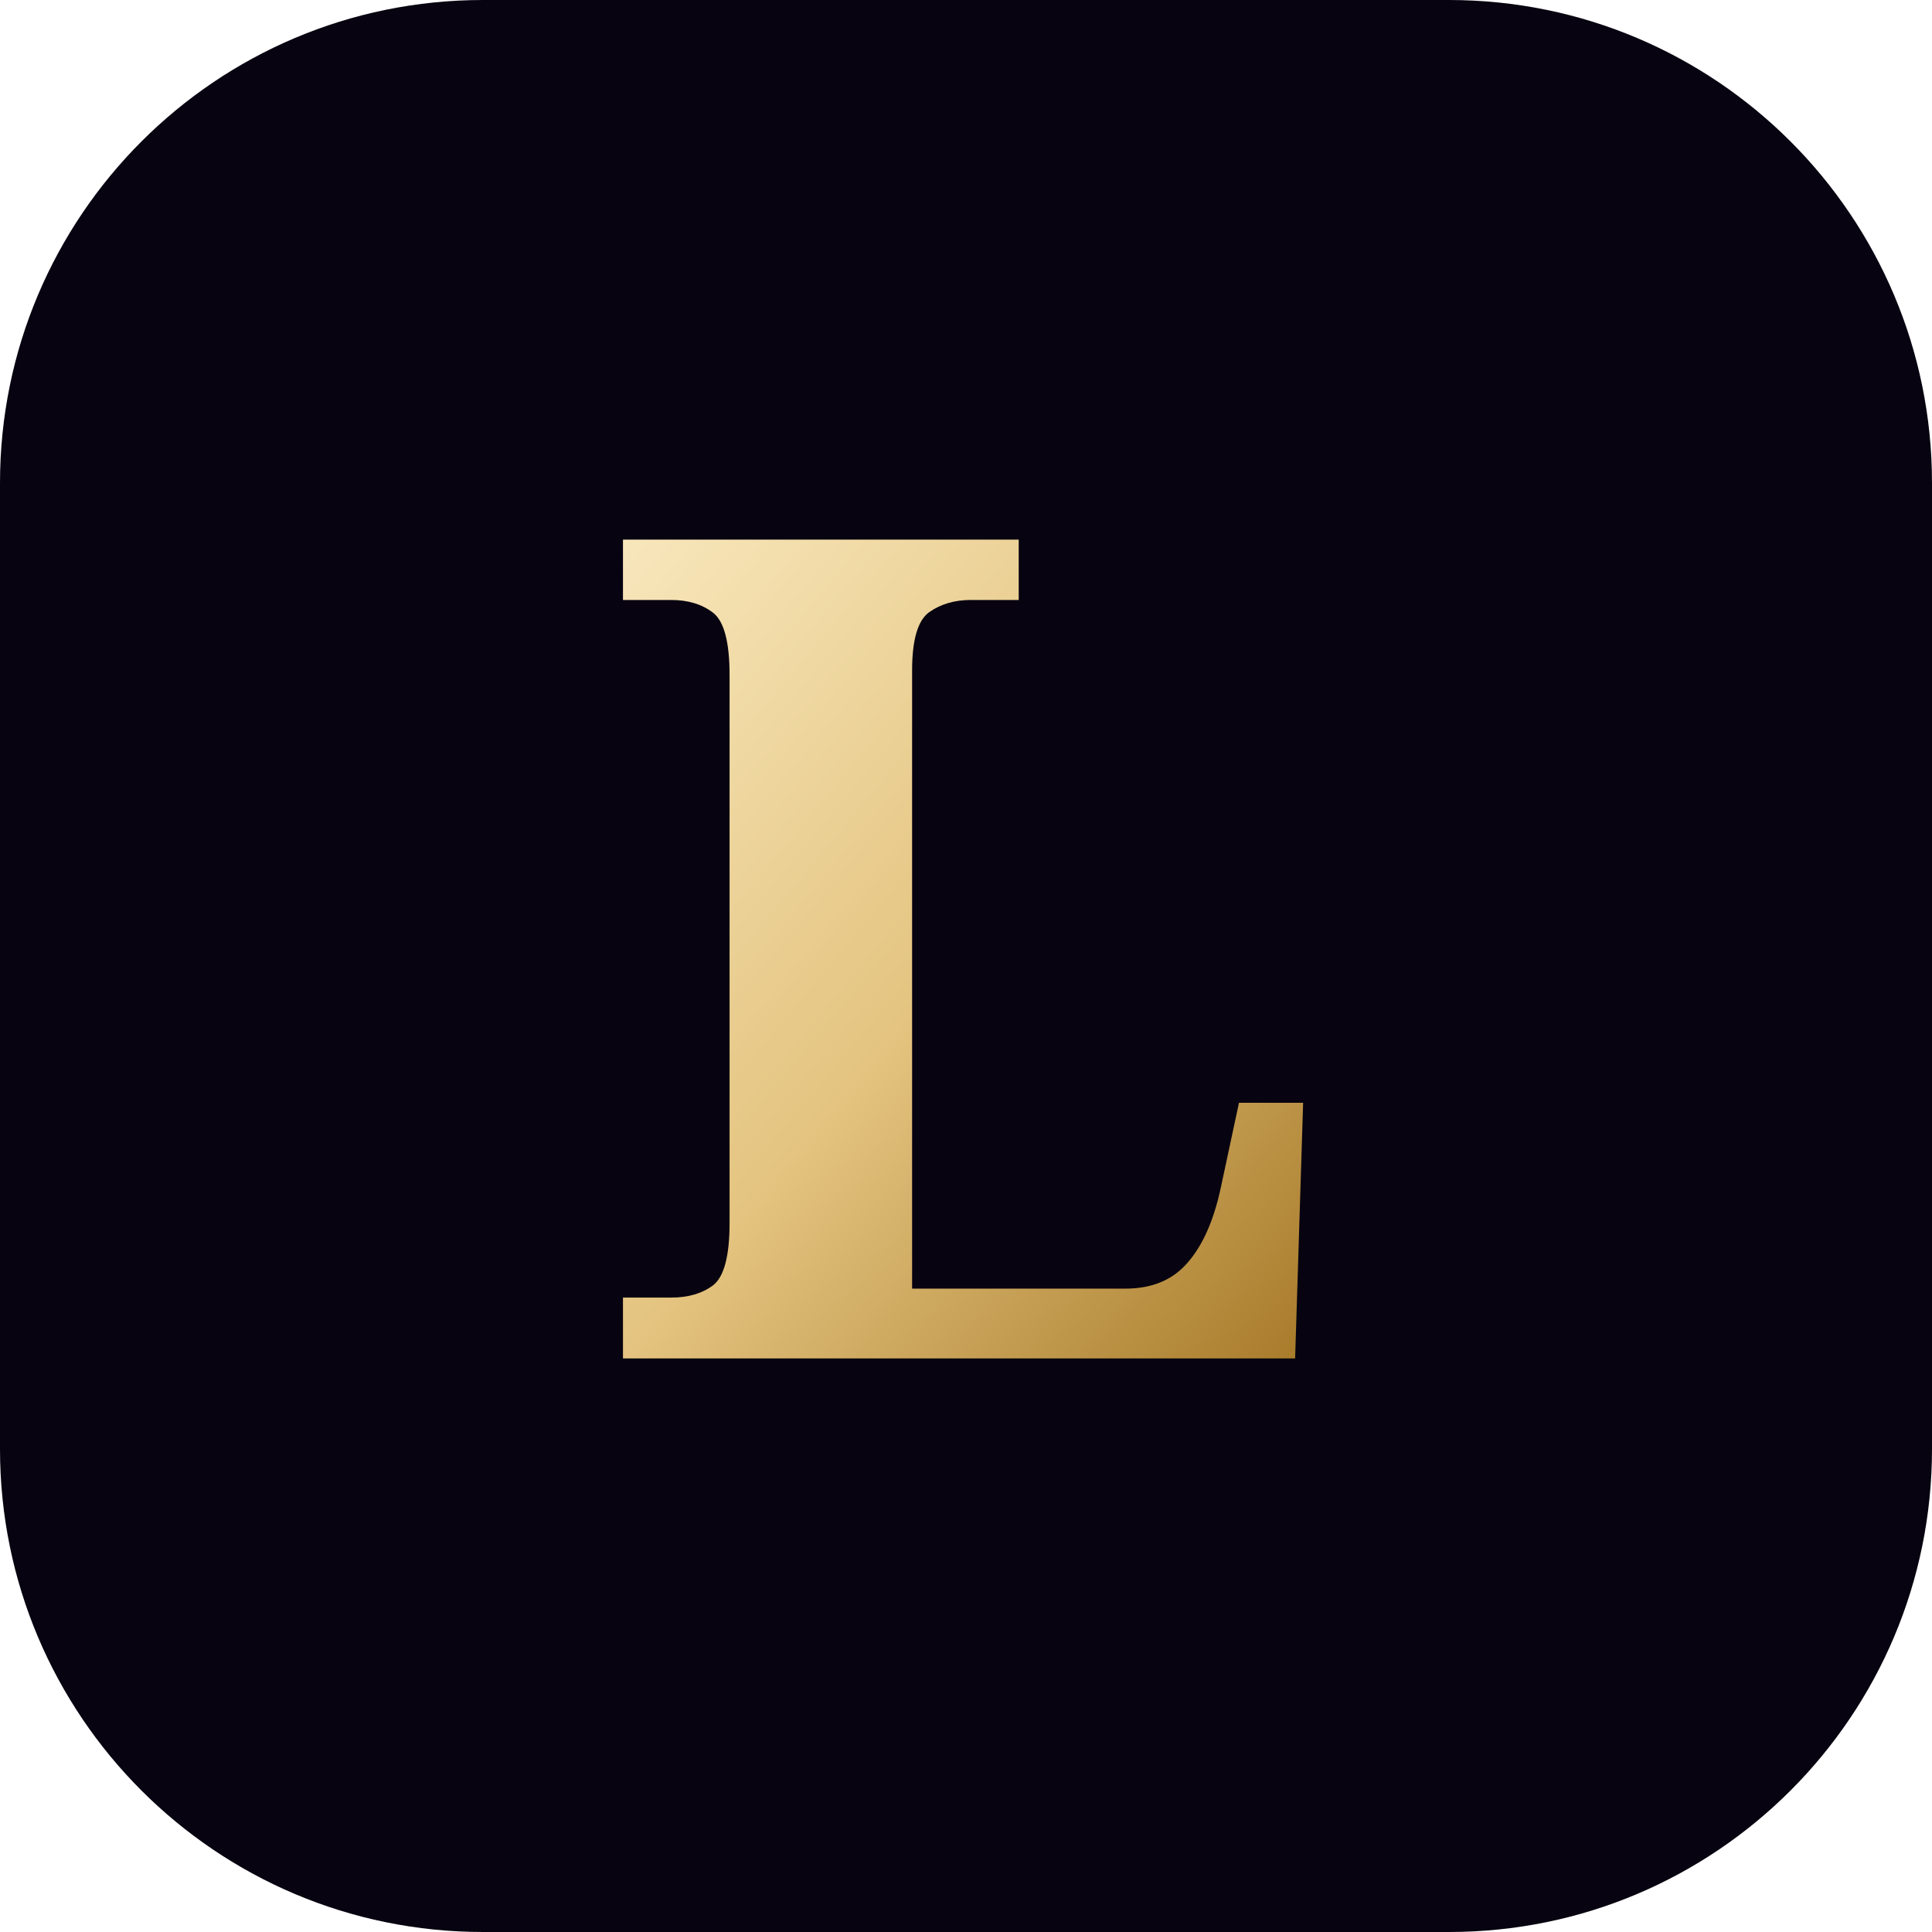
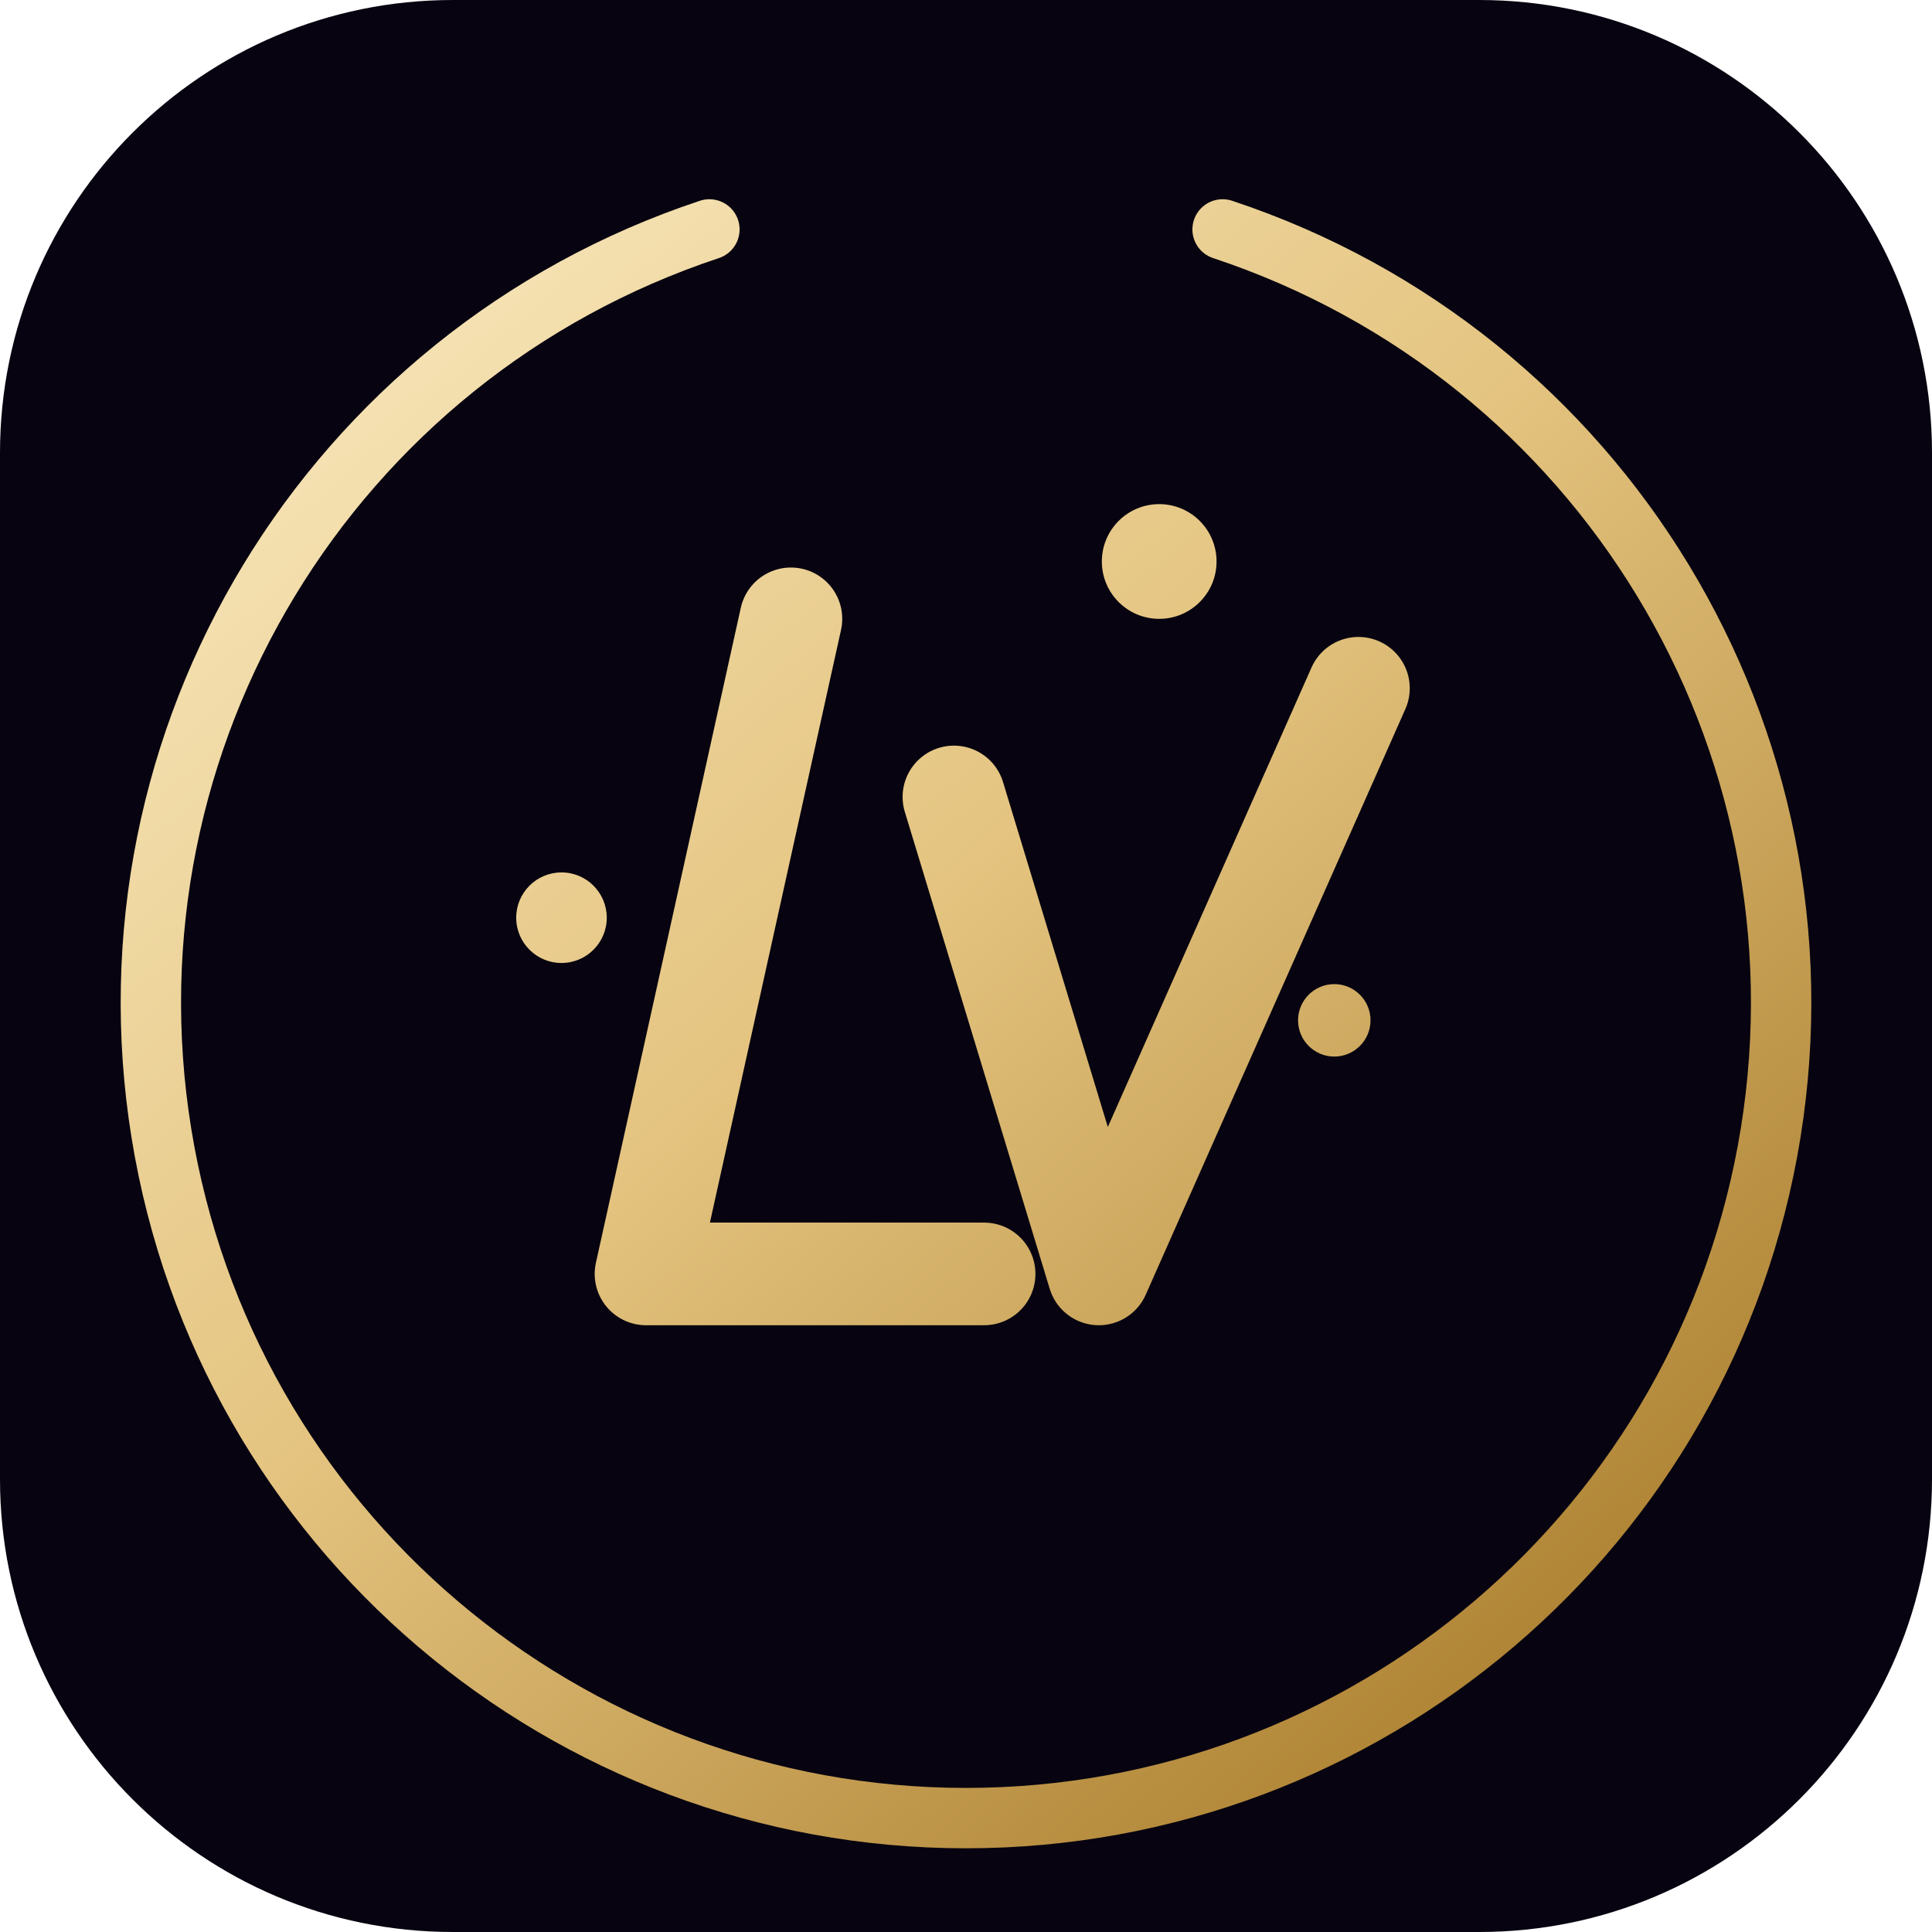
<svg xmlns="http://www.w3.org/2000/svg" viewBox="0 0 64 64">
  <defs>
-     <linearGradient id="g" x1="0" y1="0" x2="1" y2="1">
+     <linearGradient id="g" x1="10" y1="8" x2="54" y2="58" gradientUnits="userSpaceOnUse">
      <stop offset="0" stop-color="#F8E7BC" />
-       <stop offset="0.5" stop-color="#E4C480" />
+       <stop offset="0.45" stop-color="#E4C480" />
      <stop offset="1" stop-color="#A87B2A" />
    </linearGradient>
  </defs>
-   <rect width="64" height="64" rx="16" fill="#070310" />
-   <text x="32" y="45" font-family="Georgia,serif" font-size="38" font-weight="600" text-anchor="middle" fill="url(#g)">L</text>
+   <rect width="64" height="64" rx="15" fill="#070310" />
+   <path d="M40.5 7.6a27 27 0 1 1-17 0" stroke="url(#g)" stroke-width="2" stroke-linecap="round" fill="none" />
+   <g stroke="url(#g)" stroke-width="3.4" stroke-linecap="round" stroke-linejoin="round" fill="none">
+     <path d="M26.2 20.5 21.4 42.2h11.2" />
+     <path d="M31.6 26.4 36.4 42.2 45 22.8" />
+   </g>
+   <g fill="url(#g)">
+     <circle cx="38.4" cy="18.6" r="1.9" />
+     <circle cx="18.6" cy="30.4" r="1.5" />
+     <circle cx="44.2" cy="33.8" r="1.2" />
+   </g>
</svg>
